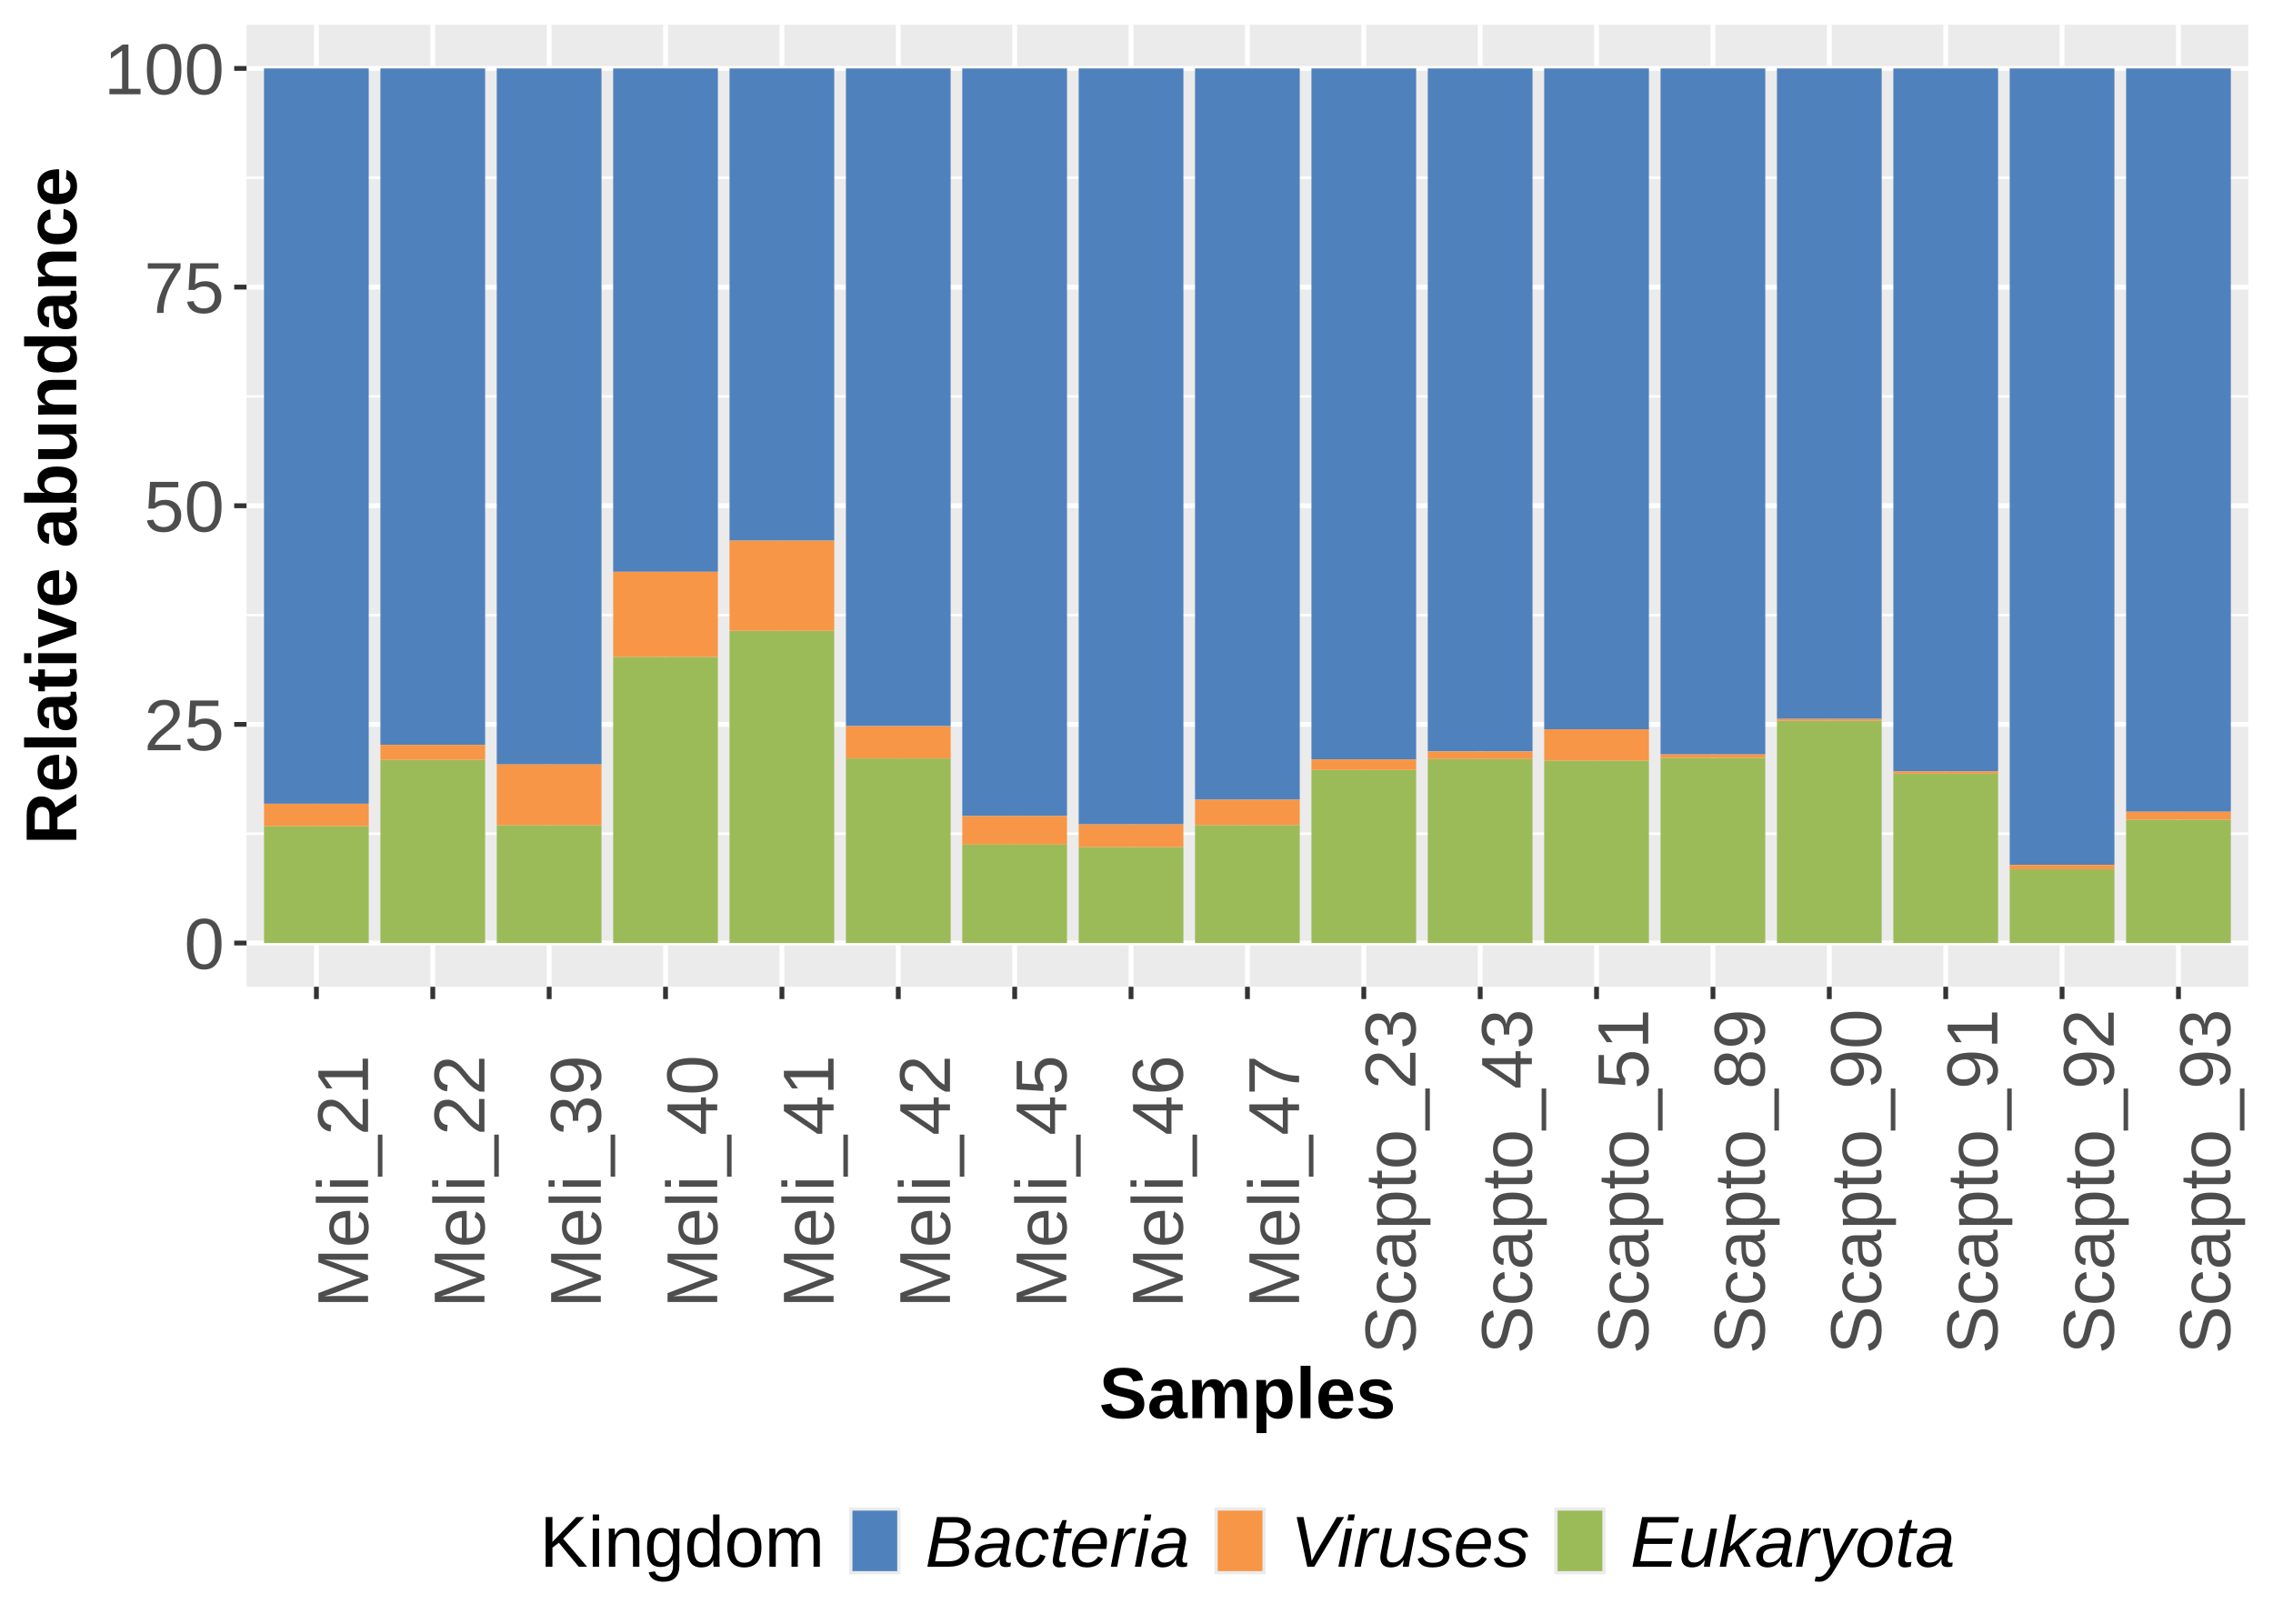
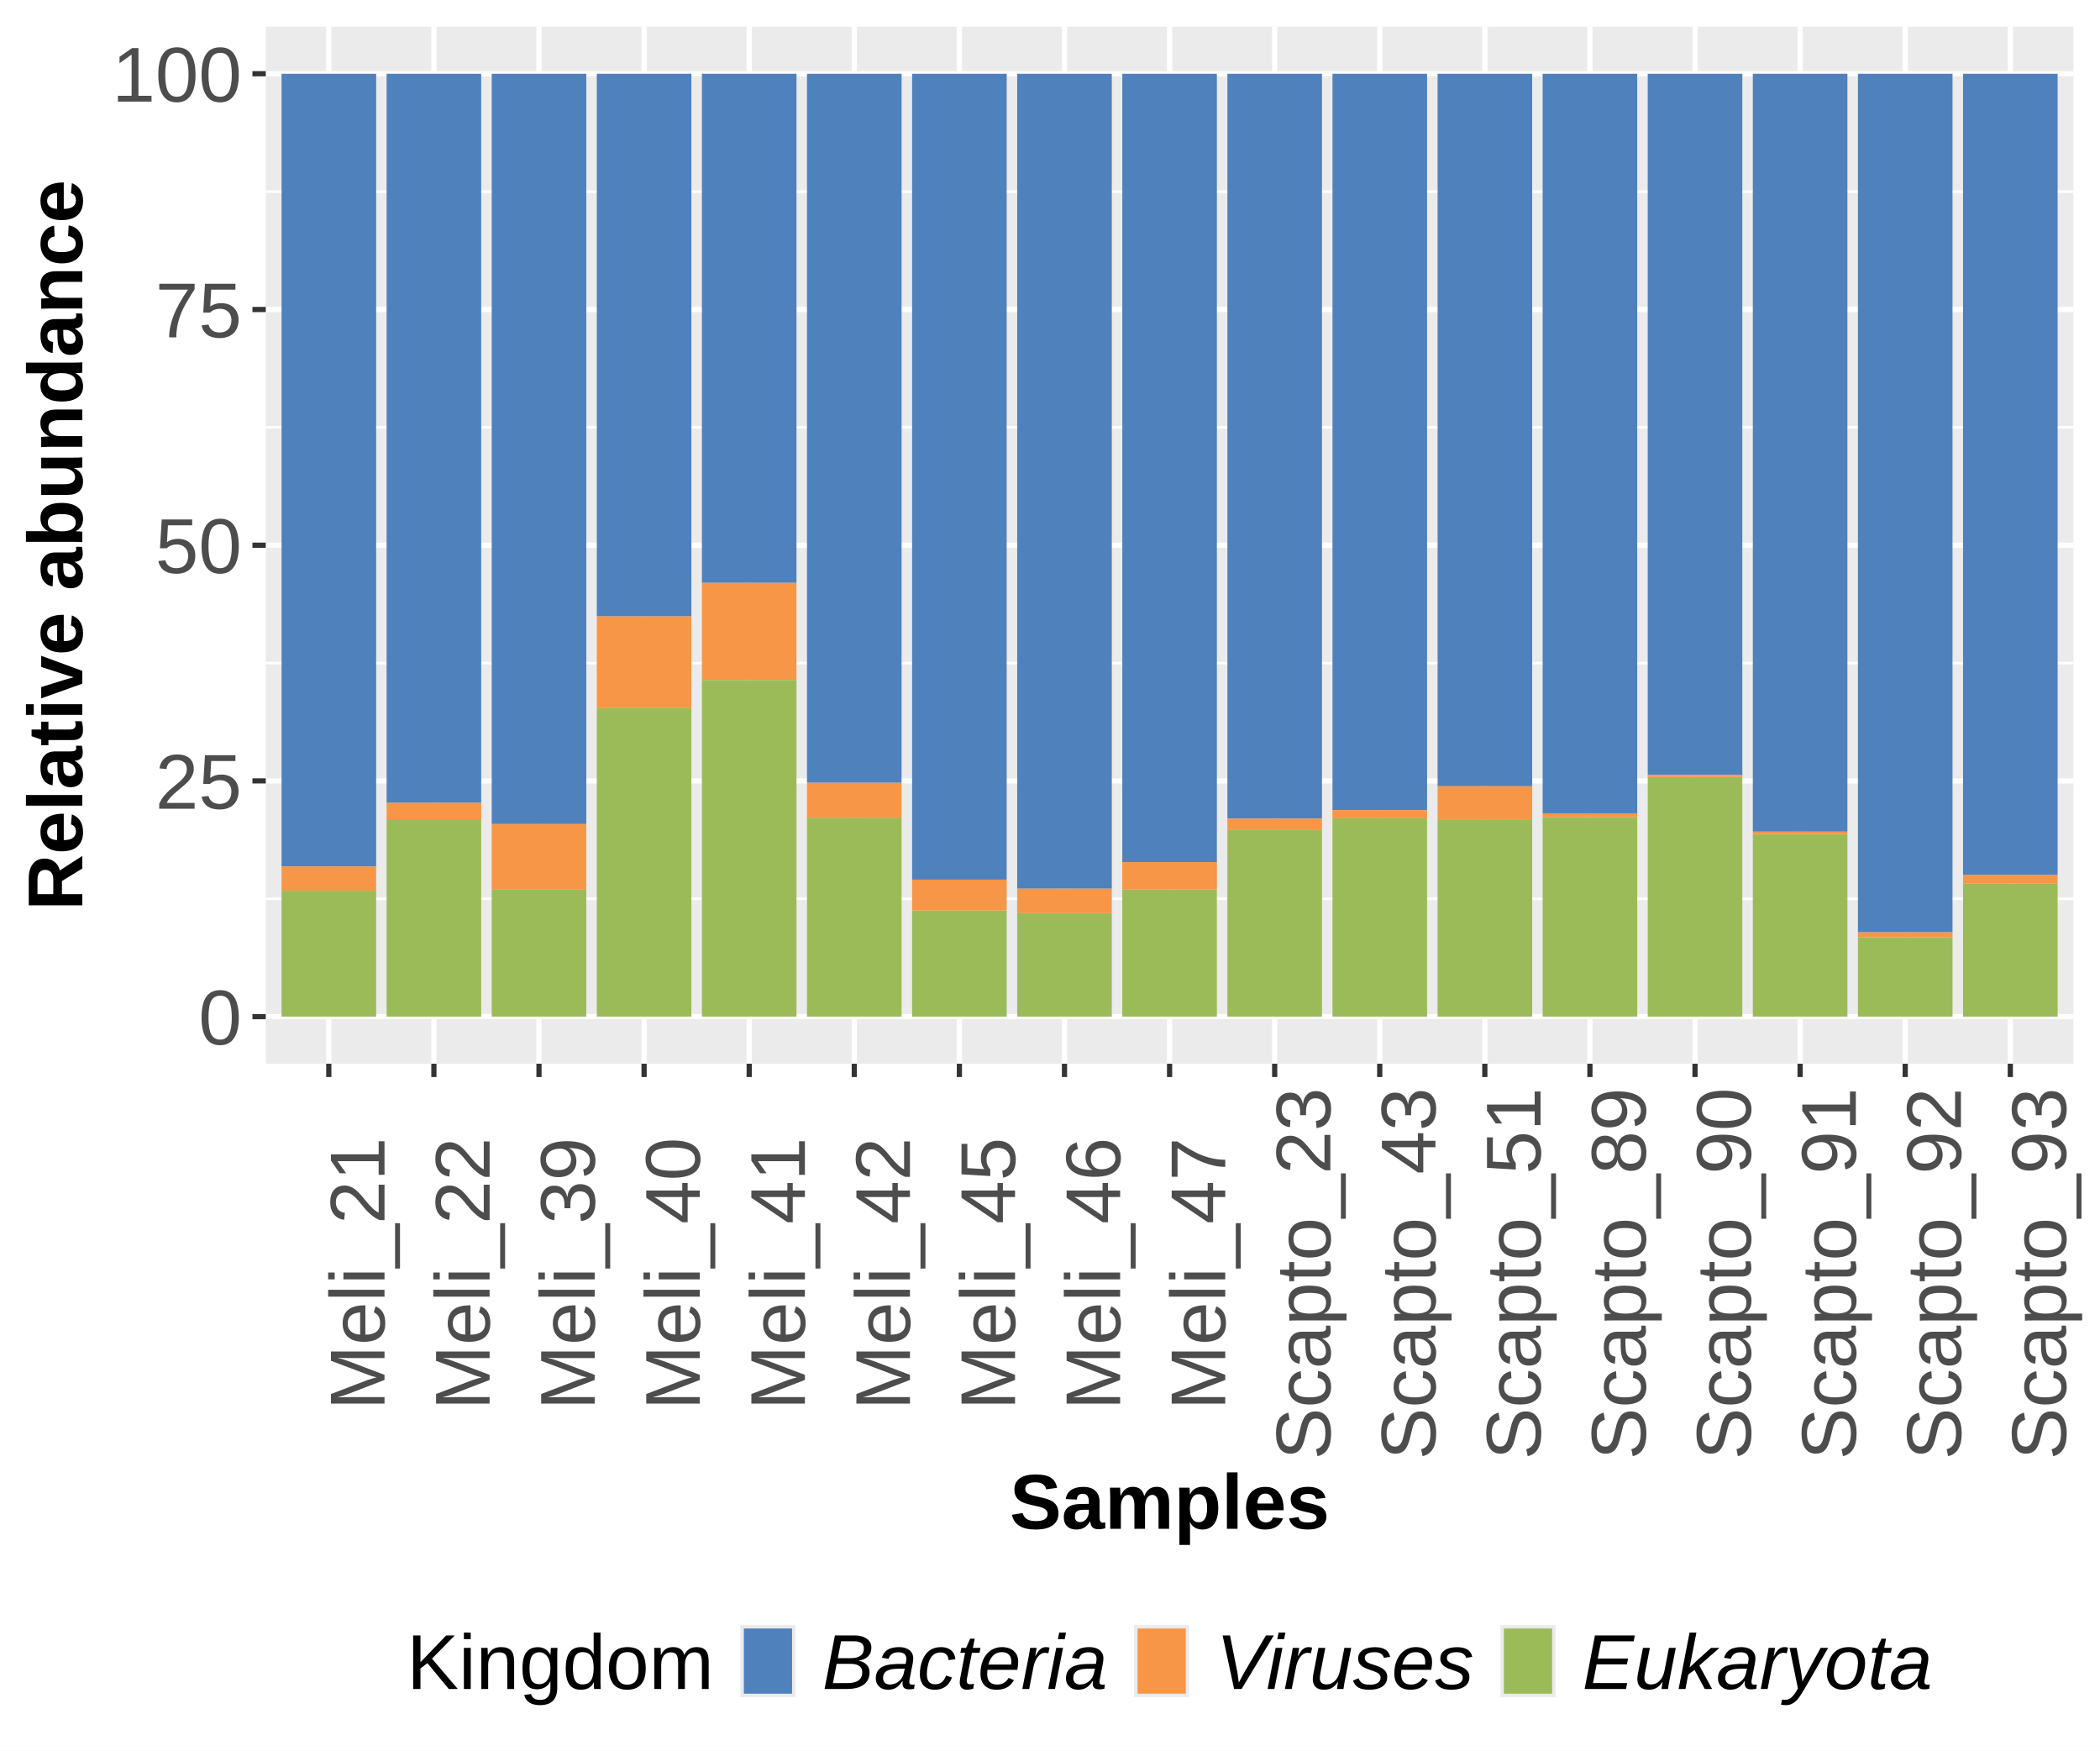
- <svg xmlns="http://www.w3.org/2000/svg" class="svglite" width="504.00pt" height="360.00pt" viewBox="0 0 504.00 360.00">
+ <svg xmlns="http://www.w3.org/2000/svg" class="svglite" width="432.00pt" height="360.00pt" viewBox="0 0 432.00 360.00">
  <defs>
    <style type="text/css">
    .svglite line, .svglite polyline, .svglite polygon, .svglite path, .svglite rect, .svglite circle {
      fill: none;
      stroke: #000000;
      stroke-linecap: round;
      stroke-linejoin: round;
      stroke-miterlimit: 10.00;
    }
    .svglite text {
      white-space: pre;
    }
  </style>
  </defs>
  <rect width="100%" height="100%" style="stroke: none; fill: #FFFFFF;" />
  <defs>
-     <clipPath id="cpMC4wMHw1MDQuMDB8MC4wMHwzNjAuMDA=">
-       <rect x="0.00" y="0.00" width="504.00" height="360.00" />
+     <clipPath id="cpMC4wMHw0MzIuMDB8MC4wMHwzNjAuMDA=">
+       <rect x="0.00" y="0.00" width="432.00" height="360.00" />
    </clipPath>
  </defs>
-   <g clip-path="url(#cpMC4wMHw1MDQuMDB8MC4wMHwzNjAuMDA=)">
-     <rect x="0.00" y="0.00" width="504.00" height="360.00" style="stroke-width: 1.07; stroke: #FFFFFF; fill: #FFFFFF;" />
+   <g clip-path="url(#cpMC4wMHw0MzIuMDB8MC4wMHwzNjAuMDA=)">
+     <rect x="0.00" y="0.00" width="432.00" height="360.00" style="stroke-width: 1.07; stroke: #FFFFFF; fill: #FFFFFF;" />
  </g>
  <defs>
-     <clipPath id="cpNTQuNjd8NDk4LjUyfDUuNDh8MjE4Ljc3">
-       <rect x="54.67" y="5.48" width="443.85" height="213.30" />
+     <clipPath id="cpNTQuNjd8NDI2LjUyfDUuNDh8MjE4Ljc3">
+       <rect x="54.67" y="5.48" width="371.85" height="213.30" />
    </clipPath>
  </defs>
-   <g clip-path="url(#cpNTQuNjd8NDk4LjUyfDUuNDh8MjE4Ljc3)">
-     <rect x="54.67" y="5.48" width="443.85" height="213.30" style="stroke-width: 1.07; stroke: none; fill: #EBEBEB;" />
-     <polyline points="54.67,184.84 498.52,184.84 " style="stroke-width: 0.53; stroke: #FFFFFF; stroke-linecap: butt;" />
-     <polyline points="54.67,136.37 498.52,136.37 " style="stroke-width: 0.53; stroke: #FFFFFF; stroke-linecap: butt;" />
-     <polyline points="54.67,87.89 498.52,87.89 " style="stroke-width: 0.53; stroke: #FFFFFF; stroke-linecap: butt;" />
-     <polyline points="54.67,39.41 498.52,39.41 " style="stroke-width: 0.53; stroke: #FFFFFF; stroke-linecap: butt;" />
-     <polyline points="54.67,209.08 498.52,209.08 " style="stroke-width: 1.07; stroke: #FFFFFF; stroke-linecap: butt;" />
-     <polyline points="54.67,160.60 498.52,160.60 " style="stroke-width: 1.07; stroke: #FFFFFF; stroke-linecap: butt;" />
-     <polyline points="54.67,112.13 498.52,112.13 " style="stroke-width: 1.07; stroke: #FFFFFF; stroke-linecap: butt;" />
-     <polyline points="54.67,63.65 498.52,63.65 " style="stroke-width: 1.07; stroke: #FFFFFF; stroke-linecap: butt;" />
-     <polyline points="54.67,15.17 498.52,15.17 " style="stroke-width: 1.07; stroke: #FFFFFF; stroke-linecap: butt;" />
-     <polyline points="70.16,218.77 70.16,5.48 " style="stroke-width: 1.07; stroke: #FFFFFF; stroke-linecap: butt;" />
-     <polyline points="95.96,218.77 95.96,5.48 " style="stroke-width: 1.07; stroke: #FFFFFF; stroke-linecap: butt;" />
-     <polyline points="121.77,218.77 121.77,5.48 " style="stroke-width: 1.07; stroke: #FFFFFF; stroke-linecap: butt;" />
-     <polyline points="147.57,218.77 147.57,5.48 " style="stroke-width: 1.07; stroke: #FFFFFF; stroke-linecap: butt;" />
-     <polyline points="173.38,218.77 173.38,5.48 " style="stroke-width: 1.07; stroke: #FFFFFF; stroke-linecap: butt;" />
-     <polyline points="199.18,218.77 199.18,5.48 " style="stroke-width: 1.07; stroke: #FFFFFF; stroke-linecap: butt;" />
-     <polyline points="224.99,218.77 224.99,5.48 " style="stroke-width: 1.07; stroke: #FFFFFF; stroke-linecap: butt;" />
-     <polyline points="250.79,218.77 250.79,5.48 " style="stroke-width: 1.07; stroke: #FFFFFF; stroke-linecap: butt;" />
-     <polyline points="276.60,218.77 276.60,5.48 " style="stroke-width: 1.07; stroke: #FFFFFF; stroke-linecap: butt;" />
-     <polyline points="302.40,218.77 302.40,5.48 " style="stroke-width: 1.07; stroke: #FFFFFF; stroke-linecap: butt;" />
-     <polyline points="328.21,218.77 328.21,5.48 " style="stroke-width: 1.07; stroke: #FFFFFF; stroke-linecap: butt;" />
-     <polyline points="354.01,218.77 354.01,5.48 " style="stroke-width: 1.07; stroke: #FFFFFF; stroke-linecap: butt;" />
-     <polyline points="379.82,218.77 379.82,5.48 " style="stroke-width: 1.07; stroke: #FFFFFF; stroke-linecap: butt;" />
-     <polyline points="405.62,218.77 405.62,5.48 " style="stroke-width: 1.07; stroke: #FFFFFF; stroke-linecap: butt;" />
-     <polyline points="431.43,218.77 431.43,5.48 " style="stroke-width: 1.07; stroke: #FFFFFF; stroke-linecap: butt;" />
-     <polyline points="457.23,218.77 457.23,5.48 " style="stroke-width: 1.07; stroke: #FFFFFF; stroke-linecap: butt;" />
-     <polyline points="483.04,218.77 483.04,5.48 " style="stroke-width: 1.07; stroke: #FFFFFF; stroke-linecap: butt;" />
-     <rect x="445.62" y="15.17" width="23.22" height="176.57" style="stroke-width: 1.07; stroke: none; stroke-linecap: butt; stroke-linejoin: miter; fill: #4F81BD;" />
-     <rect x="239.18" y="15.17" width="23.22" height="167.60" style="stroke-width: 1.07; stroke: none; stroke-linecap: butt; stroke-linejoin: miter; fill: #4F81BD;" />
-     <rect x="213.37" y="15.17" width="23.22" height="165.74" style="stroke-width: 1.07; stroke: none; stroke-linecap: butt; stroke-linejoin: miter; fill: #4F81BD;" />
-     <rect x="471.43" y="15.17" width="23.22" height="164.80" style="stroke-width: 1.07; stroke: none; stroke-linecap: butt; stroke-linejoin: miter; fill: #4F81BD;" />
-     <rect x="58.54" y="15.17" width="23.22" height="163.02" style="stroke-width: 1.07; stroke: none; stroke-linecap: butt; stroke-linejoin: miter; fill: #4F81BD;" />
-     <rect x="264.98" y="15.17" width="23.22" height="162.13" style="stroke-width: 1.07; stroke: none; stroke-linecap: butt; stroke-linejoin: miter; fill: #4F81BD;" />
-     <rect x="419.82" y="15.17" width="23.22" height="155.87" style="stroke-width: 1.07; stroke: none; stroke-linecap: butt; stroke-linejoin: miter; fill: #4F81BD;" />
-     <rect x="110.15" y="15.17" width="23.22" height="154.31" style="stroke-width: 1.07; stroke: none; stroke-linecap: butt; stroke-linejoin: miter; fill: #4F81BD;" />
-     <rect x="290.79" y="15.17" width="23.22" height="153.19" style="stroke-width: 1.07; stroke: none; stroke-linecap: butt; stroke-linejoin: miter; fill: #4F81BD;" />
-     <rect x="368.20" y="15.17" width="23.22" height="152.09" style="stroke-width: 1.07; stroke: none; stroke-linecap: butt; stroke-linejoin: miter; fill: #4F81BD;" />
-     <rect x="316.59" y="15.17" width="23.22" height="151.43" style="stroke-width: 1.07; stroke: none; stroke-linecap: butt; stroke-linejoin: miter; fill: #4F81BD;" />
-     <rect x="84.35" y="15.17" width="23.22" height="149.95" style="stroke-width: 1.07; stroke: none; stroke-linecap: butt; stroke-linejoin: miter; fill: #4F81BD;" />
-     <rect x="342.40" y="15.17" width="23.22" height="146.53" style="stroke-width: 1.07; stroke: none; stroke-linecap: butt; stroke-linejoin: miter; fill: #4F81BD;" />
-     <rect x="187.57" y="15.17" width="23.22" height="145.83" style="stroke-width: 1.07; stroke: none; stroke-linecap: butt; stroke-linejoin: miter; fill: #4F81BD;" />
-     <rect x="394.01" y="15.17" width="23.22" height="144.22" style="stroke-width: 1.07; stroke: none; stroke-linecap: butt; stroke-linejoin: miter; fill: #4F81BD;" />
-     <rect x="135.96" y="15.17" width="23.22" height="111.60" style="stroke-width: 1.07; stroke: none; stroke-linecap: butt; stroke-linejoin: miter; fill: #4F81BD;" />
-     <rect x="161.76" y="15.17" width="23.22" height="104.70" style="stroke-width: 1.07; stroke: none; stroke-linecap: butt; stroke-linejoin: miter; fill: #4F81BD;" />
-     <rect x="161.76" y="139.85" width="23.22" height="69.23" style="stroke-width: 1.07; stroke: none; stroke-linecap: butt; stroke-linejoin: miter; fill: #9BBB59;" />
-     <rect x="135.96" y="145.64" width="23.22" height="63.44" style="stroke-width: 1.07; stroke: none; stroke-linecap: butt; stroke-linejoin: miter; fill: #9BBB59;" />
-     <rect x="394.01" y="159.80" width="23.22" height="49.28" style="stroke-width: 1.07; stroke: none; stroke-linecap: butt; stroke-linejoin: miter; fill: #9BBB59;" />
-     <rect x="368.20" y="168.03" width="23.22" height="41.05" style="stroke-width: 1.07; stroke: none; stroke-linecap: butt; stroke-linejoin: miter; fill: #9BBB59;" />
-     <rect x="187.57" y="168.16" width="23.22" height="40.92" style="stroke-width: 1.07; stroke: none; stroke-linecap: butt; stroke-linejoin: miter; fill: #9BBB59;" />
-     <rect x="316.59" y="168.28" width="23.22" height="40.80" style="stroke-width: 1.07; stroke: none; stroke-linecap: butt; stroke-linejoin: miter; fill: #9BBB59;" />
-     <rect x="84.35" y="168.48" width="23.22" height="40.60" style="stroke-width: 1.07; stroke: none; stroke-linecap: butt; stroke-linejoin: miter; fill: #9BBB59;" />
-     <rect x="342.40" y="168.64" width="23.22" height="40.44" style="stroke-width: 1.07; stroke: none; stroke-linecap: butt; stroke-linejoin: miter; fill: #9BBB59;" />
-     <rect x="290.79" y="170.71" width="23.22" height="38.37" style="stroke-width: 1.07; stroke: none; stroke-linecap: butt; stroke-linejoin: miter; fill: #9BBB59;" />
-     <rect x="419.82" y="171.54" width="23.22" height="37.54" style="stroke-width: 1.07; stroke: none; stroke-linecap: butt; stroke-linejoin: miter; fill: #9BBB59;" />
-     <rect x="471.43" y="181.73" width="23.22" height="27.35" style="stroke-width: 1.07; stroke: none; stroke-linecap: butt; stroke-linejoin: miter; fill: #9BBB59;" />
-     <rect x="264.98" y="182.94" width="23.22" height="26.14" style="stroke-width: 1.07; stroke: none; stroke-linecap: butt; stroke-linejoin: miter; fill: #9BBB59;" />
-     <rect x="110.15" y="182.97" width="23.22" height="26.11" style="stroke-width: 1.07; stroke: none; stroke-linecap: butt; stroke-linejoin: miter; fill: #9BBB59;" />
-     <rect x="58.54" y="183.18" width="23.22" height="25.90" style="stroke-width: 1.07; stroke: none; stroke-linecap: butt; stroke-linejoin: miter; fill: #9BBB59;" />
-     <rect x="213.37" y="187.25" width="23.22" height="21.83" style="stroke-width: 1.07; stroke: none; stroke-linecap: butt; stroke-linejoin: miter; fill: #9BBB59;" />
-     <rect x="239.18" y="187.81" width="23.22" height="21.27" style="stroke-width: 1.07; stroke: none; stroke-linecap: butt; stroke-linejoin: miter; fill: #9BBB59;" />
-     <rect x="161.76" y="119.88" width="23.22" height="19.97" style="stroke-width: 1.07; stroke: none; stroke-linecap: butt; stroke-linejoin: miter; fill: #F79646;" />
-     <rect x="135.96" y="126.77" width="23.22" height="18.87" style="stroke-width: 1.07; stroke: none; stroke-linecap: butt; stroke-linejoin: miter; fill: #F79646;" />
-     <rect x="445.62" y="192.74" width="23.22" height="16.34" style="stroke-width: 1.07; stroke: none; stroke-linecap: butt; stroke-linejoin: miter; fill: #9BBB59;" />
-     <rect x="110.15" y="169.49" width="23.22" height="13.48" style="stroke-width: 1.07; stroke: none; stroke-linecap: butt; stroke-linejoin: miter; fill: #F79646;" />
-     <rect x="187.57" y="161.01" width="23.22" height="7.15" style="stroke-width: 1.07; stroke: none; stroke-linecap: butt; stroke-linejoin: miter; fill: #F79646;" />
-     <rect x="342.40" y="161.70" width="23.22" height="6.94" style="stroke-width: 1.07; stroke: none; stroke-linecap: butt; stroke-linejoin: miter; fill: #F79646;" />
-     <rect x="213.37" y="180.91" width="23.22" height="6.34" style="stroke-width: 1.07; stroke: none; stroke-linecap: butt; stroke-linejoin: miter; fill: #F79646;" />
-     <rect x="264.98" y="177.30" width="23.22" height="5.64" style="stroke-width: 1.07; stroke: none; stroke-linecap: butt; stroke-linejoin: miter; fill: #F79646;" />
-     <rect x="239.18" y="182.78" width="23.22" height="5.03" style="stroke-width: 1.07; stroke: none; stroke-linecap: butt; stroke-linejoin: miter; fill: #F79646;" />
-     <rect x="58.54" y="178.19" width="23.22" height="4.99" style="stroke-width: 1.07; stroke: none; stroke-linecap: butt; stroke-linejoin: miter; fill: #F79646;" />
-     <rect x="84.35" y="165.13" width="23.22" height="3.35" style="stroke-width: 1.07; stroke: none; stroke-linecap: butt; stroke-linejoin: miter; fill: #F79646;" />
-     <rect x="290.79" y="168.36" width="23.22" height="2.35" style="stroke-width: 1.07; stroke: none; stroke-linecap: butt; stroke-linejoin: miter; fill: #F79646;" />
-     <rect x="471.43" y="179.97" width="23.22" height="1.76" style="stroke-width: 1.07; stroke: none; stroke-linecap: butt; stroke-linejoin: miter; fill: #F79646;" />
-     <rect x="316.59" y="166.61" width="23.22" height="1.67" style="stroke-width: 1.07; stroke: none; stroke-linecap: butt; stroke-linejoin: miter; fill: #F79646;" />
-     <rect x="445.62" y="191.75" width="23.22" height="0.99" style="stroke-width: 1.07; stroke: none; stroke-linecap: butt; stroke-linejoin: miter; fill: #F79646;" />
-     <rect x="368.20" y="167.27" width="23.22" height="0.76" style="stroke-width: 1.07; stroke: none; stroke-linecap: butt; stroke-linejoin: miter; fill: #F79646;" />
-     <rect x="419.82" y="171.04" width="23.22" height="0.50" style="stroke-width: 1.07; stroke: none; stroke-linecap: butt; stroke-linejoin: miter; fill: #F79646;" />
-     <rect x="394.01" y="159.40" width="23.22" height="0.40" style="stroke-width: 1.07; stroke: none; stroke-linecap: butt; stroke-linejoin: miter; fill: #F79646;" />
+   <g clip-path="url(#cpNTQuNjd8NDI2LjUyfDUuNDh8MjE4Ljc3)">
+     <rect x="54.67" y="5.48" width="371.85" height="213.30" style="stroke-width: 1.07; stroke: none; fill: #EBEBEB;" />
+     <polyline points="54.67,184.84 426.52,184.84 " style="stroke-width: 0.53; stroke: #FFFFFF; stroke-linecap: butt;" />
+     <polyline points="54.67,136.37 426.52,136.37 " style="stroke-width: 0.53; stroke: #FFFFFF; stroke-linecap: butt;" />
+     <polyline points="54.67,87.89 426.52,87.89 " style="stroke-width: 0.53; stroke: #FFFFFF; stroke-linecap: butt;" />
+     <polyline points="54.67,39.41 426.52,39.41 " style="stroke-width: 0.53; stroke: #FFFFFF; stroke-linecap: butt;" />
+     <polyline points="54.67,209.08 426.52,209.08 " style="stroke-width: 1.07; stroke: #FFFFFF; stroke-linecap: butt;" />
+     <polyline points="54.67,160.60 426.52,160.60 " style="stroke-width: 1.07; stroke: #FFFFFF; stroke-linecap: butt;" />
+     <polyline points="54.67,112.13 426.52,112.13 " style="stroke-width: 1.07; stroke: #FFFFFF; stroke-linecap: butt;" />
+     <polyline points="54.67,63.65 426.52,63.65 " style="stroke-width: 1.07; stroke: #FFFFFF; stroke-linecap: butt;" />
+     <polyline points="54.67,15.17 426.52,15.17 " style="stroke-width: 1.07; stroke: #FFFFFF; stroke-linecap: butt;" />
+     <polyline points="67.64,218.77 67.64,5.48 " style="stroke-width: 1.07; stroke: #FFFFFF; stroke-linecap: butt;" />
+     <polyline points="89.26,218.77 89.26,5.48 " style="stroke-width: 1.07; stroke: #FFFFFF; stroke-linecap: butt;" />
+     <polyline points="110.88,218.77 110.88,5.48 " style="stroke-width: 1.07; stroke: #FFFFFF; stroke-linecap: butt;" />
+     <polyline points="132.50,218.77 132.50,5.48 " style="stroke-width: 1.07; stroke: #FFFFFF; stroke-linecap: butt;" />
+     <polyline points="154.12,218.77 154.12,5.48 " style="stroke-width: 1.07; stroke: #FFFFFF; stroke-linecap: butt;" />
+     <polyline points="175.74,218.77 175.74,5.48 " style="stroke-width: 1.07; stroke: #FFFFFF; stroke-linecap: butt;" />
+     <polyline points="197.36,218.77 197.36,5.48 " style="stroke-width: 1.07; stroke: #FFFFFF; stroke-linecap: butt;" />
+     <polyline points="218.98,218.77 218.98,5.48 " style="stroke-width: 1.07; stroke: #FFFFFF; stroke-linecap: butt;" />
+     <polyline points="240.60,218.77 240.60,5.48 " style="stroke-width: 1.07; stroke: #FFFFFF; stroke-linecap: butt;" />
+     <polyline points="262.22,218.77 262.22,5.48 " style="stroke-width: 1.07; stroke: #FFFFFF; stroke-linecap: butt;" />
+     <polyline points="283.83,218.77 283.83,5.48 " style="stroke-width: 1.07; stroke: #FFFFFF; stroke-linecap: butt;" />
+     <polyline points="305.45,218.77 305.45,5.48 " style="stroke-width: 1.07; stroke: #FFFFFF; stroke-linecap: butt;" />
+     <polyline points="327.07,218.77 327.07,5.48 " style="stroke-width: 1.07; stroke: #FFFFFF; stroke-linecap: butt;" />
+     <polyline points="348.69,218.77 348.69,5.48 " style="stroke-width: 1.07; stroke: #FFFFFF; stroke-linecap: butt;" />
+     <polyline points="370.31,218.77 370.31,5.48 " style="stroke-width: 1.07; stroke: #FFFFFF; stroke-linecap: butt;" />
+     <polyline points="391.93,218.77 391.93,5.48 " style="stroke-width: 1.07; stroke: #FFFFFF; stroke-linecap: butt;" />
+     <polyline points="413.55,218.77 413.55,5.48 " style="stroke-width: 1.07; stroke: #FFFFFF; stroke-linecap: butt;" />
+     <rect x="382.20" y="15.17" width="19.46" height="176.57" style="stroke-width: 1.07; stroke: none; stroke-linecap: butt; stroke-linejoin: miter; fill: #4F81BD;" />
+     <rect x="209.25" y="15.17" width="19.46" height="167.60" style="stroke-width: 1.07; stroke: none; stroke-linecap: butt; stroke-linejoin: miter; fill: #4F81BD;" />
+     <rect x="187.63" y="15.17" width="19.46" height="165.74" style="stroke-width: 1.07; stroke: none; stroke-linecap: butt; stroke-linejoin: miter; fill: #4F81BD;" />
+     <rect x="403.82" y="15.17" width="19.46" height="164.80" style="stroke-width: 1.07; stroke: none; stroke-linecap: butt; stroke-linejoin: miter; fill: #4F81BD;" />
+     <rect x="57.92" y="15.17" width="19.46" height="163.02" style="stroke-width: 1.07; stroke: none; stroke-linecap: butt; stroke-linejoin: miter; fill: #4F81BD;" />
+     <rect x="230.87" y="15.17" width="19.46" height="162.13" style="stroke-width: 1.07; stroke: none; stroke-linecap: butt; stroke-linejoin: miter; fill: #4F81BD;" />
+     <rect x="360.58" y="15.17" width="19.46" height="155.87" style="stroke-width: 1.07; stroke: none; stroke-linecap: butt; stroke-linejoin: miter; fill: #4F81BD;" />
+     <rect x="101.15" y="15.17" width="19.46" height="154.31" style="stroke-width: 1.07; stroke: none; stroke-linecap: butt; stroke-linejoin: miter; fill: #4F81BD;" />
+     <rect x="252.49" y="15.17" width="19.46" height="153.19" style="stroke-width: 1.07; stroke: none; stroke-linecap: butt; stroke-linejoin: miter; fill: #4F81BD;" />
+     <rect x="317.34" y="15.17" width="19.46" height="152.09" style="stroke-width: 1.07; stroke: none; stroke-linecap: butt; stroke-linejoin: miter; fill: #4F81BD;" />
+     <rect x="274.11" y="15.17" width="19.46" height="151.43" style="stroke-width: 1.07; stroke: none; stroke-linecap: butt; stroke-linejoin: miter; fill: #4F81BD;" />
+     <rect x="79.53" y="15.17" width="19.46" height="149.95" style="stroke-width: 1.07; stroke: none; stroke-linecap: butt; stroke-linejoin: miter; fill: #4F81BD;" />
+     <rect x="295.73" y="15.17" width="19.46" height="146.53" style="stroke-width: 1.07; stroke: none; stroke-linecap: butt; stroke-linejoin: miter; fill: #4F81BD;" />
+     <rect x="166.01" y="15.17" width="19.46" height="145.83" style="stroke-width: 1.07; stroke: none; stroke-linecap: butt; stroke-linejoin: miter; fill: #4F81BD;" />
+     <rect x="338.96" y="15.17" width="19.46" height="144.22" style="stroke-width: 1.07; stroke: none; stroke-linecap: butt; stroke-linejoin: miter; fill: #4F81BD;" />
+     <rect x="122.77" y="15.17" width="19.46" height="111.60" style="stroke-width: 1.07; stroke: none; stroke-linecap: butt; stroke-linejoin: miter; fill: #4F81BD;" />
+     <rect x="144.39" y="15.17" width="19.46" height="104.70" style="stroke-width: 1.07; stroke: none; stroke-linecap: butt; stroke-linejoin: miter; fill: #4F81BD;" />
+     <rect x="144.39" y="139.85" width="19.46" height="69.23" style="stroke-width: 1.07; stroke: none; stroke-linecap: butt; stroke-linejoin: miter; fill: #9BBB59;" />
+     <rect x="122.77" y="145.64" width="19.46" height="63.44" style="stroke-width: 1.07; stroke: none; stroke-linecap: butt; stroke-linejoin: miter; fill: #9BBB59;" />
+     <rect x="338.96" y="159.80" width="19.46" height="49.28" style="stroke-width: 1.07; stroke: none; stroke-linecap: butt; stroke-linejoin: miter; fill: #9BBB59;" />
+     <rect x="317.34" y="168.03" width="19.46" height="41.05" style="stroke-width: 1.07; stroke: none; stroke-linecap: butt; stroke-linejoin: miter; fill: #9BBB59;" />
+     <rect x="166.01" y="168.16" width="19.46" height="40.92" style="stroke-width: 1.07; stroke: none; stroke-linecap: butt; stroke-linejoin: miter; fill: #9BBB59;" />
+     <rect x="274.11" y="168.28" width="19.46" height="40.80" style="stroke-width: 1.07; stroke: none; stroke-linecap: butt; stroke-linejoin: miter; fill: #9BBB59;" />
+     <rect x="79.53" y="168.48" width="19.46" height="40.60" style="stroke-width: 1.07; stroke: none; stroke-linecap: butt; stroke-linejoin: miter; fill: #9BBB59;" />
+     <rect x="295.73" y="168.64" width="19.46" height="40.44" style="stroke-width: 1.07; stroke: none; stroke-linecap: butt; stroke-linejoin: miter; fill: #9BBB59;" />
+     <rect x="252.49" y="170.71" width="19.46" height="38.37" style="stroke-width: 1.07; stroke: none; stroke-linecap: butt; stroke-linejoin: miter; fill: #9BBB59;" />
+     <rect x="360.58" y="171.54" width="19.46" height="37.54" style="stroke-width: 1.07; stroke: none; stroke-linecap: butt; stroke-linejoin: miter; fill: #9BBB59;" />
+     <rect x="403.82" y="181.73" width="19.46" height="27.35" style="stroke-width: 1.07; stroke: none; stroke-linecap: butt; stroke-linejoin: miter; fill: #9BBB59;" />
+     <rect x="230.87" y="182.94" width="19.46" height="26.14" style="stroke-width: 1.07; stroke: none; stroke-linecap: butt; stroke-linejoin: miter; fill: #9BBB59;" />
+     <rect x="101.15" y="182.97" width="19.46" height="26.11" style="stroke-width: 1.07; stroke: none; stroke-linecap: butt; stroke-linejoin: miter; fill: #9BBB59;" />
+     <rect x="57.92" y="183.18" width="19.46" height="25.90" style="stroke-width: 1.07; stroke: none; stroke-linecap: butt; stroke-linejoin: miter; fill: #9BBB59;" />
+     <rect x="187.63" y="187.25" width="19.46" height="21.83" style="stroke-width: 1.07; stroke: none; stroke-linecap: butt; stroke-linejoin: miter; fill: #9BBB59;" />
+     <rect x="209.25" y="187.81" width="19.46" height="21.27" style="stroke-width: 1.07; stroke: none; stroke-linecap: butt; stroke-linejoin: miter; fill: #9BBB59;" />
+     <rect x="144.39" y="119.88" width="19.46" height="19.97" style="stroke-width: 1.07; stroke: none; stroke-linecap: butt; stroke-linejoin: miter; fill: #F79646;" />
+     <rect x="122.77" y="126.77" width="19.46" height="18.87" style="stroke-width: 1.07; stroke: none; stroke-linecap: butt; stroke-linejoin: miter; fill: #F79646;" />
+     <rect x="382.20" y="192.74" width="19.46" height="16.34" style="stroke-width: 1.07; stroke: none; stroke-linecap: butt; stroke-linejoin: miter; fill: #9BBB59;" />
+     <rect x="101.15" y="169.49" width="19.46" height="13.48" style="stroke-width: 1.07; stroke: none; stroke-linecap: butt; stroke-linejoin: miter; fill: #F79646;" />
+     <rect x="166.01" y="161.01" width="19.46" height="7.15" style="stroke-width: 1.07; stroke: none; stroke-linecap: butt; stroke-linejoin: miter; fill: #F79646;" />
+     <rect x="295.73" y="161.70" width="19.46" height="6.94" style="stroke-width: 1.07; stroke: none; stroke-linecap: butt; stroke-linejoin: miter; fill: #F79646;" />
+     <rect x="187.63" y="180.91" width="19.46" height="6.34" style="stroke-width: 1.07; stroke: none; stroke-linecap: butt; stroke-linejoin: miter; fill: #F79646;" />
+     <rect x="230.87" y="177.30" width="19.46" height="5.64" style="stroke-width: 1.07; stroke: none; stroke-linecap: butt; stroke-linejoin: miter; fill: #F79646;" />
+     <rect x="209.25" y="182.78" width="19.46" height="5.03" style="stroke-width: 1.07; stroke: none; stroke-linecap: butt; stroke-linejoin: miter; fill: #F79646;" />
+     <rect x="57.92" y="178.19" width="19.46" height="4.99" style="stroke-width: 1.07; stroke: none; stroke-linecap: butt; stroke-linejoin: miter; fill: #F79646;" />
+     <rect x="79.53" y="165.13" width="19.46" height="3.35" style="stroke-width: 1.07; stroke: none; stroke-linecap: butt; stroke-linejoin: miter; fill: #F79646;" />
+     <rect x="252.49" y="168.36" width="19.46" height="2.35" style="stroke-width: 1.07; stroke: none; stroke-linecap: butt; stroke-linejoin: miter; fill: #F79646;" />
+     <rect x="403.82" y="179.97" width="19.46" height="1.76" style="stroke-width: 1.07; stroke: none; stroke-linecap: butt; stroke-linejoin: miter; fill: #F79646;" />
+     <rect x="274.11" y="166.61" width="19.46" height="1.67" style="stroke-width: 1.07; stroke: none; stroke-linecap: butt; stroke-linejoin: miter; fill: #F79646;" />
+     <rect x="382.20" y="191.75" width="19.46" height="0.99" style="stroke-width: 1.07; stroke: none; stroke-linecap: butt; stroke-linejoin: miter; fill: #F79646;" />
+     <rect x="317.34" y="167.27" width="19.46" height="0.76" style="stroke-width: 1.07; stroke: none; stroke-linecap: butt; stroke-linejoin: miter; fill: #F79646;" />
+     <rect x="360.58" y="171.04" width="19.46" height="0.50" style="stroke-width: 1.07; stroke: none; stroke-linecap: butt; stroke-linejoin: miter; fill: #F79646;" />
+     <rect x="338.96" y="159.40" width="19.46" height="0.40" style="stroke-width: 1.07; stroke: none; stroke-linecap: butt; stroke-linejoin: miter; fill: #F79646;" />
  </g>
-   <g clip-path="url(#cpMC4wMHw1MDQuMDB8MC4wMHwzNjAuMDA=)">
+   <g clip-path="url(#cpMC4wMHw0MzIuMDB8MC4wMHwzNjAuMDA=)">
    <text x="49.74" y="214.81" text-anchor="end" style="font-size: 16.00px;fill: #4D4D4D; font-family: &quot;Arial&quot;;" textLength="8.90px" lengthAdjust="spacingAndGlyphs">0</text>
    <text x="49.74" y="166.33" text-anchor="end" style="font-size: 16.00px;fill: #4D4D4D; font-family: &quot;Arial&quot;;" textLength="17.80px" lengthAdjust="spacingAndGlyphs">25</text>
    <text x="49.74" y="117.85" text-anchor="end" style="font-size: 16.00px;fill: #4D4D4D; font-family: &quot;Arial&quot;;" textLength="17.80px" lengthAdjust="spacingAndGlyphs">50</text>
    <text x="49.74" y="69.38" text-anchor="end" style="font-size: 16.00px;fill: #4D4D4D; font-family: &quot;Arial&quot;;" textLength="17.80px" lengthAdjust="spacingAndGlyphs">75</text>
    <text x="49.74" y="20.90" text-anchor="end" style="font-size: 16.00px;fill: #4D4D4D; font-family: &quot;Arial&quot;;" textLength="26.70px" lengthAdjust="spacingAndGlyphs">100</text>
    <polyline points="51.93,209.08 54.67,209.08 " style="stroke-width: 1.07; stroke: #333333; stroke-linecap: butt;" />
    <polyline points="51.93,160.60 54.67,160.60 " style="stroke-width: 1.07; stroke: #333333; stroke-linecap: butt;" />
    <polyline points="51.93,112.13 54.67,112.13 " style="stroke-width: 1.07; stroke: #333333; stroke-linecap: butt;" />
    <polyline points="51.93,63.65 54.67,63.65 " style="stroke-width: 1.07; stroke: #333333; stroke-linecap: butt;" />
    <polyline points="51.93,15.17 54.67,15.17 " style="stroke-width: 1.07; stroke: #333333; stroke-linecap: butt;" />
-     <polyline points="70.16,221.51 70.16,218.77 " style="stroke-width: 1.07; stroke: #333333; stroke-linecap: butt;" />
-     <polyline points="95.96,221.51 95.96,218.77 " style="stroke-width: 1.07; stroke: #333333; stroke-linecap: butt;" />
-     <polyline points="121.77,221.51 121.77,218.77 " style="stroke-width: 1.07; stroke: #333333; stroke-linecap: butt;" />
-     <polyline points="147.57,221.51 147.57,218.77 " style="stroke-width: 1.07; stroke: #333333; stroke-linecap: butt;" />
-     <polyline points="173.38,221.51 173.38,218.77 " style="stroke-width: 1.07; stroke: #333333; stroke-linecap: butt;" />
-     <polyline points="199.18,221.51 199.18,218.77 " style="stroke-width: 1.07; stroke: #333333; stroke-linecap: butt;" />
-     <polyline points="224.99,221.51 224.99,218.77 " style="stroke-width: 1.07; stroke: #333333; stroke-linecap: butt;" />
-     <polyline points="250.79,221.51 250.79,218.77 " style="stroke-width: 1.07; stroke: #333333; stroke-linecap: butt;" />
-     <polyline points="276.60,221.51 276.60,218.77 " style="stroke-width: 1.07; stroke: #333333; stroke-linecap: butt;" />
-     <polyline points="302.40,221.51 302.40,218.77 " style="stroke-width: 1.07; stroke: #333333; stroke-linecap: butt;" />
-     <polyline points="328.21,221.51 328.21,218.77 " style="stroke-width: 1.07; stroke: #333333; stroke-linecap: butt;" />
-     <polyline points="354.01,221.51 354.01,218.77 " style="stroke-width: 1.07; stroke: #333333; stroke-linecap: butt;" />
-     <polyline points="379.82,221.51 379.82,218.77 " style="stroke-width: 1.07; stroke: #333333; stroke-linecap: butt;" />
-     <polyline points="405.62,221.51 405.62,218.77 " style="stroke-width: 1.07; stroke: #333333; stroke-linecap: butt;" />
-     <polyline points="431.43,221.51 431.43,218.77 " style="stroke-width: 1.07; stroke: #333333; stroke-linecap: butt;" />
-     <polyline points="457.23,221.51 457.23,218.77 " style="stroke-width: 1.07; stroke: #333333; stroke-linecap: butt;" />
-     <polyline points="483.04,221.51 483.04,218.77 " style="stroke-width: 1.07; stroke: #333333; stroke-linecap: butt;" />
-     <text transform="translate(81.61,261.96) rotate(-90)" text-anchor="middle" style="font-size: 16.00px;fill: #4D4D4D; font-family: &quot;Arial&quot;;" textLength="56.04px" lengthAdjust="spacingAndGlyphs">Meli_21</text>
-     <text transform="translate(107.42,261.96) rotate(-90)" text-anchor="middle" style="font-size: 16.00px;fill: #4D4D4D; font-family: &quot;Arial&quot;;" textLength="56.04px" lengthAdjust="spacingAndGlyphs">Meli_22</text>
-     <text transform="translate(133.22,261.96) rotate(-90)" text-anchor="middle" style="font-size: 16.00px;fill: #4D4D4D; font-family: &quot;Arial&quot;;" textLength="56.04px" lengthAdjust="spacingAndGlyphs">Meli_39</text>
-     <text transform="translate(159.03,261.96) rotate(-90)" text-anchor="middle" style="font-size: 16.00px;fill: #4D4D4D; font-family: &quot;Arial&quot;;" textLength="56.04px" lengthAdjust="spacingAndGlyphs">Meli_40</text>
-     <text transform="translate(184.83,261.96) rotate(-90)" text-anchor="middle" style="font-size: 16.00px;fill: #4D4D4D; font-family: &quot;Arial&quot;;" textLength="56.04px" lengthAdjust="spacingAndGlyphs">Meli_41</text>
-     <text transform="translate(210.64,261.96) rotate(-90)" text-anchor="middle" style="font-size: 16.00px;fill: #4D4D4D; font-family: &quot;Arial&quot;;" textLength="56.04px" lengthAdjust="spacingAndGlyphs">Meli_42</text>
-     <text transform="translate(236.44,261.96) rotate(-90)" text-anchor="middle" style="font-size: 16.00px;fill: #4D4D4D; font-family: &quot;Arial&quot;;" textLength="56.04px" lengthAdjust="spacingAndGlyphs">Meli_45</text>
-     <text transform="translate(262.25,261.96) rotate(-90)" text-anchor="middle" style="font-size: 16.00px;fill: #4D4D4D; font-family: &quot;Arial&quot;;" textLength="56.04px" lengthAdjust="spacingAndGlyphs">Meli_46</text>
-     <text transform="translate(288.05,261.96) rotate(-90)" text-anchor="middle" style="font-size: 16.00px;fill: #4D4D4D; font-family: &quot;Arial&quot;;" textLength="56.04px" lengthAdjust="spacingAndGlyphs">Meli_47</text>
-     <text transform="translate(313.86,261.96) rotate(-90)" text-anchor="middle" style="font-size: 16.00px;fill: #4D4D4D; font-family: &quot;Arial&quot;;" textLength="76.51px" lengthAdjust="spacingAndGlyphs">Scapto_23</text>
-     <text transform="translate(339.66,261.96) rotate(-90)" text-anchor="middle" style="font-size: 16.00px;fill: #4D4D4D; font-family: &quot;Arial&quot;;" textLength="76.51px" lengthAdjust="spacingAndGlyphs">Scapto_43</text>
-     <text transform="translate(365.47,261.96) rotate(-90)" text-anchor="middle" style="font-size: 16.00px;fill: #4D4D4D; font-family: &quot;Arial&quot;;" textLength="76.51px" lengthAdjust="spacingAndGlyphs">Scapto_51</text>
-     <text transform="translate(391.27,261.96) rotate(-90)" text-anchor="middle" style="font-size: 16.00px;fill: #4D4D4D; font-family: &quot;Arial&quot;;" textLength="76.51px" lengthAdjust="spacingAndGlyphs">Scapto_89</text>
-     <text transform="translate(417.08,261.96) rotate(-90)" text-anchor="middle" style="font-size: 16.00px;fill: #4D4D4D; font-family: &quot;Arial&quot;;" textLength="76.51px" lengthAdjust="spacingAndGlyphs">Scapto_90</text>
-     <text transform="translate(442.88,261.96) rotate(-90)" text-anchor="middle" style="font-size: 16.00px;fill: #4D4D4D; font-family: &quot;Arial&quot;;" textLength="76.51px" lengthAdjust="spacingAndGlyphs">Scapto_91</text>
-     <text transform="translate(468.69,261.96) rotate(-90)" text-anchor="middle" style="font-size: 16.00px;fill: #4D4D4D; font-family: &quot;Arial&quot;;" textLength="76.51px" lengthAdjust="spacingAndGlyphs">Scapto_92</text>
-     <text transform="translate(494.49,261.96) rotate(-90)" text-anchor="middle" style="font-size: 16.00px;fill: #4D4D4D; font-family: &quot;Arial&quot;;" textLength="76.51px" lengthAdjust="spacingAndGlyphs">Scapto_93</text>
-     <text x="276.60" y="314.41" text-anchor="middle" style="font-size: 16.00px; font-weight: bold; font-family: &quot;Arial&quot;;" textLength="65.81px" lengthAdjust="spacingAndGlyphs">Samples</text>
+     <polyline points="67.64,221.51 67.64,218.77 " style="stroke-width: 1.07; stroke: #333333; stroke-linecap: butt;" />
+     <polyline points="89.26,221.51 89.26,218.77 " style="stroke-width: 1.07; stroke: #333333; stroke-linecap: butt;" />
+     <polyline points="110.88,221.51 110.88,218.77 " style="stroke-width: 1.07; stroke: #333333; stroke-linecap: butt;" />
+     <polyline points="132.50,221.51 132.50,218.77 " style="stroke-width: 1.07; stroke: #333333; stroke-linecap: butt;" />
+     <polyline points="154.12,221.51 154.12,218.77 " style="stroke-width: 1.07; stroke: #333333; stroke-linecap: butt;" />
+     <polyline points="175.74,221.51 175.74,218.77 " style="stroke-width: 1.07; stroke: #333333; stroke-linecap: butt;" />
+     <polyline points="197.36,221.51 197.36,218.77 " style="stroke-width: 1.07; stroke: #333333; stroke-linecap: butt;" />
+     <polyline points="218.98,221.51 218.98,218.77 " style="stroke-width: 1.07; stroke: #333333; stroke-linecap: butt;" />
+     <polyline points="240.60,221.51 240.60,218.77 " style="stroke-width: 1.07; stroke: #333333; stroke-linecap: butt;" />
+     <polyline points="262.22,221.51 262.22,218.77 " style="stroke-width: 1.07; stroke: #333333; stroke-linecap: butt;" />
+     <polyline points="283.83,221.51 283.83,218.77 " style="stroke-width: 1.07; stroke: #333333; stroke-linecap: butt;" />
+     <polyline points="305.45,221.51 305.45,218.77 " style="stroke-width: 1.07; stroke: #333333; stroke-linecap: butt;" />
+     <polyline points="327.07,221.51 327.07,218.77 " style="stroke-width: 1.07; stroke: #333333; stroke-linecap: butt;" />
+     <polyline points="348.69,221.51 348.69,218.77 " style="stroke-width: 1.07; stroke: #333333; stroke-linecap: butt;" />
+     <polyline points="370.31,221.51 370.31,218.77 " style="stroke-width: 1.07; stroke: #333333; stroke-linecap: butt;" />
+     <polyline points="391.93,221.51 391.93,218.77 " style="stroke-width: 1.07; stroke: #333333; stroke-linecap: butt;" />
+     <polyline points="413.55,221.51 413.55,218.77 " style="stroke-width: 1.07; stroke: #333333; stroke-linecap: butt;" />
+     <text transform="translate(79.10,261.96) rotate(-90)" text-anchor="middle" style="font-size: 16.00px;fill: #4D4D4D; font-family: &quot;Arial&quot;;" textLength="56.04px" lengthAdjust="spacingAndGlyphs">Meli_21</text>
+     <text transform="translate(100.72,261.96) rotate(-90)" text-anchor="middle" style="font-size: 16.00px;fill: #4D4D4D; font-family: &quot;Arial&quot;;" textLength="56.04px" lengthAdjust="spacingAndGlyphs">Meli_22</text>
+     <text transform="translate(122.34,261.96) rotate(-90)" text-anchor="middle" style="font-size: 16.00px;fill: #4D4D4D; font-family: &quot;Arial&quot;;" textLength="56.04px" lengthAdjust="spacingAndGlyphs">Meli_39</text>
+     <text transform="translate(143.96,261.96) rotate(-90)" text-anchor="middle" style="font-size: 16.00px;fill: #4D4D4D; font-family: &quot;Arial&quot;;" textLength="56.04px" lengthAdjust="spacingAndGlyphs">Meli_40</text>
+     <text transform="translate(165.58,261.96) rotate(-90)" text-anchor="middle" style="font-size: 16.00px;fill: #4D4D4D; font-family: &quot;Arial&quot;;" textLength="56.04px" lengthAdjust="spacingAndGlyphs">Meli_41</text>
+     <text transform="translate(187.19,261.96) rotate(-90)" text-anchor="middle" style="font-size: 16.00px;fill: #4D4D4D; font-family: &quot;Arial&quot;;" textLength="56.04px" lengthAdjust="spacingAndGlyphs">Meli_42</text>
+     <text transform="translate(208.81,261.96) rotate(-90)" text-anchor="middle" style="font-size: 16.00px;fill: #4D4D4D; font-family: &quot;Arial&quot;;" textLength="56.04px" lengthAdjust="spacingAndGlyphs">Meli_45</text>
+     <text transform="translate(230.43,261.96) rotate(-90)" text-anchor="middle" style="font-size: 16.00px;fill: #4D4D4D; font-family: &quot;Arial&quot;;" textLength="56.04px" lengthAdjust="spacingAndGlyphs">Meli_46</text>
+     <text transform="translate(252.05,261.96) rotate(-90)" text-anchor="middle" style="font-size: 16.00px;fill: #4D4D4D; font-family: &quot;Arial&quot;;" textLength="56.04px" lengthAdjust="spacingAndGlyphs">Meli_47</text>
+     <text transform="translate(273.67,261.96) rotate(-90)" text-anchor="middle" style="font-size: 16.00px;fill: #4D4D4D; font-family: &quot;Arial&quot;;" textLength="76.51px" lengthAdjust="spacingAndGlyphs">Scapto_23</text>
+     <text transform="translate(295.29,261.96) rotate(-90)" text-anchor="middle" style="font-size: 16.00px;fill: #4D4D4D; font-family: &quot;Arial&quot;;" textLength="76.51px" lengthAdjust="spacingAndGlyphs">Scapto_43</text>
+     <text transform="translate(316.91,261.96) rotate(-90)" text-anchor="middle" style="font-size: 16.00px;fill: #4D4D4D; font-family: &quot;Arial&quot;;" textLength="76.51px" lengthAdjust="spacingAndGlyphs">Scapto_51</text>
+     <text transform="translate(338.53,261.96) rotate(-90)" text-anchor="middle" style="font-size: 16.00px;fill: #4D4D4D; font-family: &quot;Arial&quot;;" textLength="76.51px" lengthAdjust="spacingAndGlyphs">Scapto_89</text>
+     <text transform="translate(360.15,261.96) rotate(-90)" text-anchor="middle" style="font-size: 16.00px;fill: #4D4D4D; font-family: &quot;Arial&quot;;" textLength="76.51px" lengthAdjust="spacingAndGlyphs">Scapto_90</text>
+     <text transform="translate(381.77,261.96) rotate(-90)" text-anchor="middle" style="font-size: 16.00px;fill: #4D4D4D; font-family: &quot;Arial&quot;;" textLength="76.51px" lengthAdjust="spacingAndGlyphs">Scapto_91</text>
+     <text transform="translate(403.39,261.96) rotate(-90)" text-anchor="middle" style="font-size: 16.00px;fill: #4D4D4D; font-family: &quot;Arial&quot;;" textLength="76.51px" lengthAdjust="spacingAndGlyphs">Scapto_92</text>
+     <text transform="translate(425.00,261.96) rotate(-90)" text-anchor="middle" style="font-size: 16.00px;fill: #4D4D4D; font-family: &quot;Arial&quot;;" textLength="76.51px" lengthAdjust="spacingAndGlyphs">Scapto_93</text>
+     <text x="240.60" y="314.41" text-anchor="middle" style="font-size: 16.00px; font-weight: bold; font-family: &quot;Arial&quot;;" textLength="65.81px" lengthAdjust="spacingAndGlyphs">Samples</text>
    <text transform="translate(16.93,112.13) rotate(-90)" text-anchor="middle" style="font-size: 16.00px; font-weight: bold; font-family: &quot;Arial&quot;;" textLength="150.26px" lengthAdjust="spacingAndGlyphs">Relative abundance</text>
-     <rect x="114.20" y="328.74" width="324.80" height="25.78" style="stroke-width: 1.07; stroke: none; fill: #FFFFFF;" />
-     <text x="119.68" y="347.36" style="font-size: 16.00px; font-family: &quot;Arial&quot;;" textLength="63.15px" lengthAdjust="spacingAndGlyphs">Kingdom</text>
-     <rect x="188.31" y="334.22" width="11.34" height="14.82" style="stroke-width: 1.07; stroke: none; fill: #EBEBEB;" />
-     <rect x="189.02" y="334.92" width="9.92" height="13.41" style="stroke-width: 1.07; stroke: none; stroke-linecap: butt; stroke-linejoin: miter; fill: #4F81BD;" />
-     <rect x="269.30" y="334.22" width="11.34" height="14.82" style="stroke-width: 1.07; stroke: none; fill: #EBEBEB;" />
-     <rect x="270.01" y="334.92" width="9.92" height="13.41" style="stroke-width: 1.07; stroke: none; stroke-linecap: butt; stroke-linejoin: miter; fill: #F79646;" />
-     <rect x="344.66" y="334.22" width="11.34" height="14.82" style="stroke-width: 1.07; stroke: none; fill: #EBEBEB;" />
-     <rect x="345.37" y="334.92" width="9.92" height="13.41" style="stroke-width: 1.07; stroke: none; stroke-linecap: butt; stroke-linejoin: miter; fill: #9BBB59;" />
-     <text x="205.13" y="347.36" style="font-size: 16.00px; font-style: italic; font-family: &quot;Arial&quot;;" textLength="58.69px" lengthAdjust="spacingAndGlyphs">Bacteria</text>
-     <text x="286.12" y="347.36" style="font-size: 16.00px; font-style: italic; font-family: &quot;Arial&quot;;" textLength="53.06px" lengthAdjust="spacingAndGlyphs">Viruses</text>
-     <text x="361.48" y="347.36" style="font-size: 16.00px; font-style: italic; font-family: &quot;Arial&quot;;" textLength="72.04px" lengthAdjust="spacingAndGlyphs">Eukaryota</text>
+     <rect x="78.20" y="328.74" width="324.80" height="25.78" style="stroke-width: 1.07; stroke: none; fill: #FFFFFF;" />
+     <text x="83.68" y="347.36" style="font-size: 16.00px; font-family: &quot;Arial&quot;;" textLength="63.15px" lengthAdjust="spacingAndGlyphs">Kingdom</text>
+     <rect x="152.31" y="334.22" width="11.34" height="14.82" style="stroke-width: 1.07; stroke: none; fill: #EBEBEB;" />
+     <rect x="153.02" y="334.92" width="9.92" height="13.41" style="stroke-width: 1.07; stroke: none; stroke-linecap: butt; stroke-linejoin: miter; fill: #4F81BD;" />
+     <rect x="233.30" y="334.22" width="11.34" height="14.82" style="stroke-width: 1.07; stroke: none; fill: #EBEBEB;" />
+     <rect x="234.01" y="334.92" width="9.92" height="13.41" style="stroke-width: 1.07; stroke: none; stroke-linecap: butt; stroke-linejoin: miter; fill: #F79646;" />
+     <rect x="308.66" y="334.22" width="11.34" height="14.82" style="stroke-width: 1.07; stroke: none; fill: #EBEBEB;" />
+     <rect x="309.37" y="334.92" width="9.92" height="13.41" style="stroke-width: 1.07; stroke: none; stroke-linecap: butt; stroke-linejoin: miter; fill: #9BBB59;" />
+     <text x="169.13" y="347.36" style="font-size: 16.00px; font-style: italic; font-family: &quot;Arial&quot;;" textLength="58.69px" lengthAdjust="spacingAndGlyphs">Bacteria</text>
+     <text x="250.12" y="347.36" style="font-size: 16.00px; font-style: italic; font-family: &quot;Arial&quot;;" textLength="53.06px" lengthAdjust="spacingAndGlyphs">Viruses</text>
+     <text x="325.48" y="347.36" style="font-size: 16.00px; font-style: italic; font-family: &quot;Arial&quot;;" textLength="72.04px" lengthAdjust="spacingAndGlyphs">Eukaryota</text>
  </g>
</svg>
